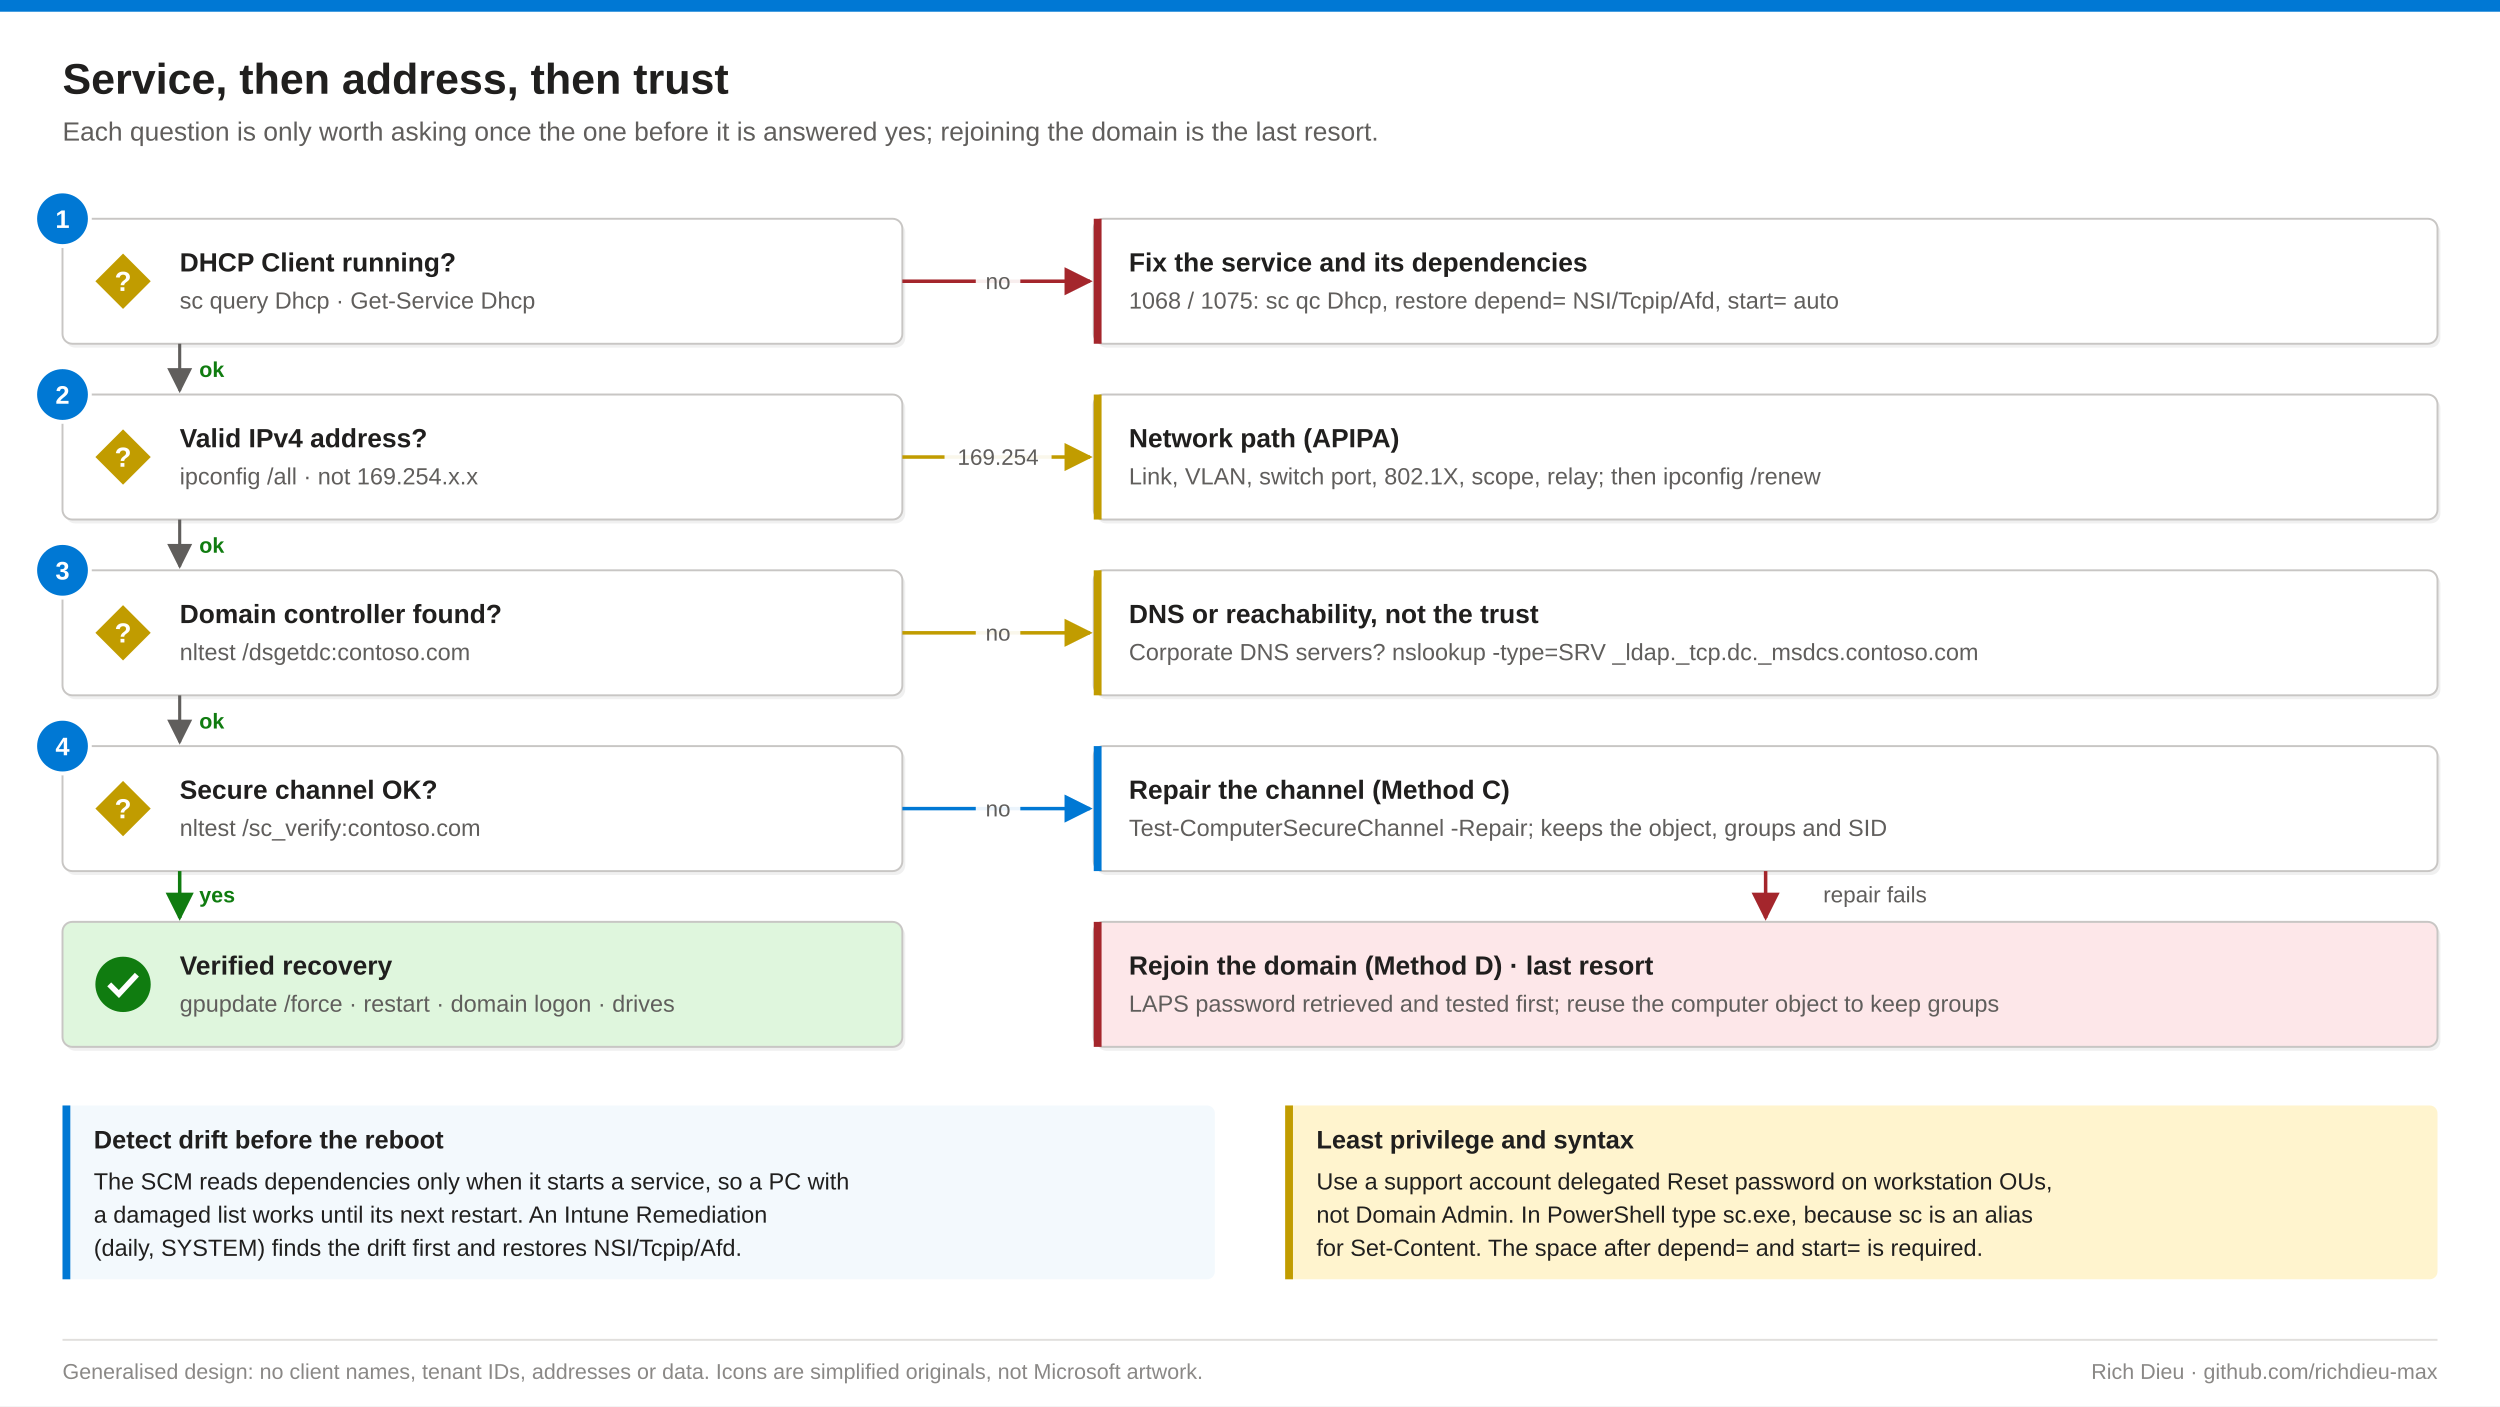
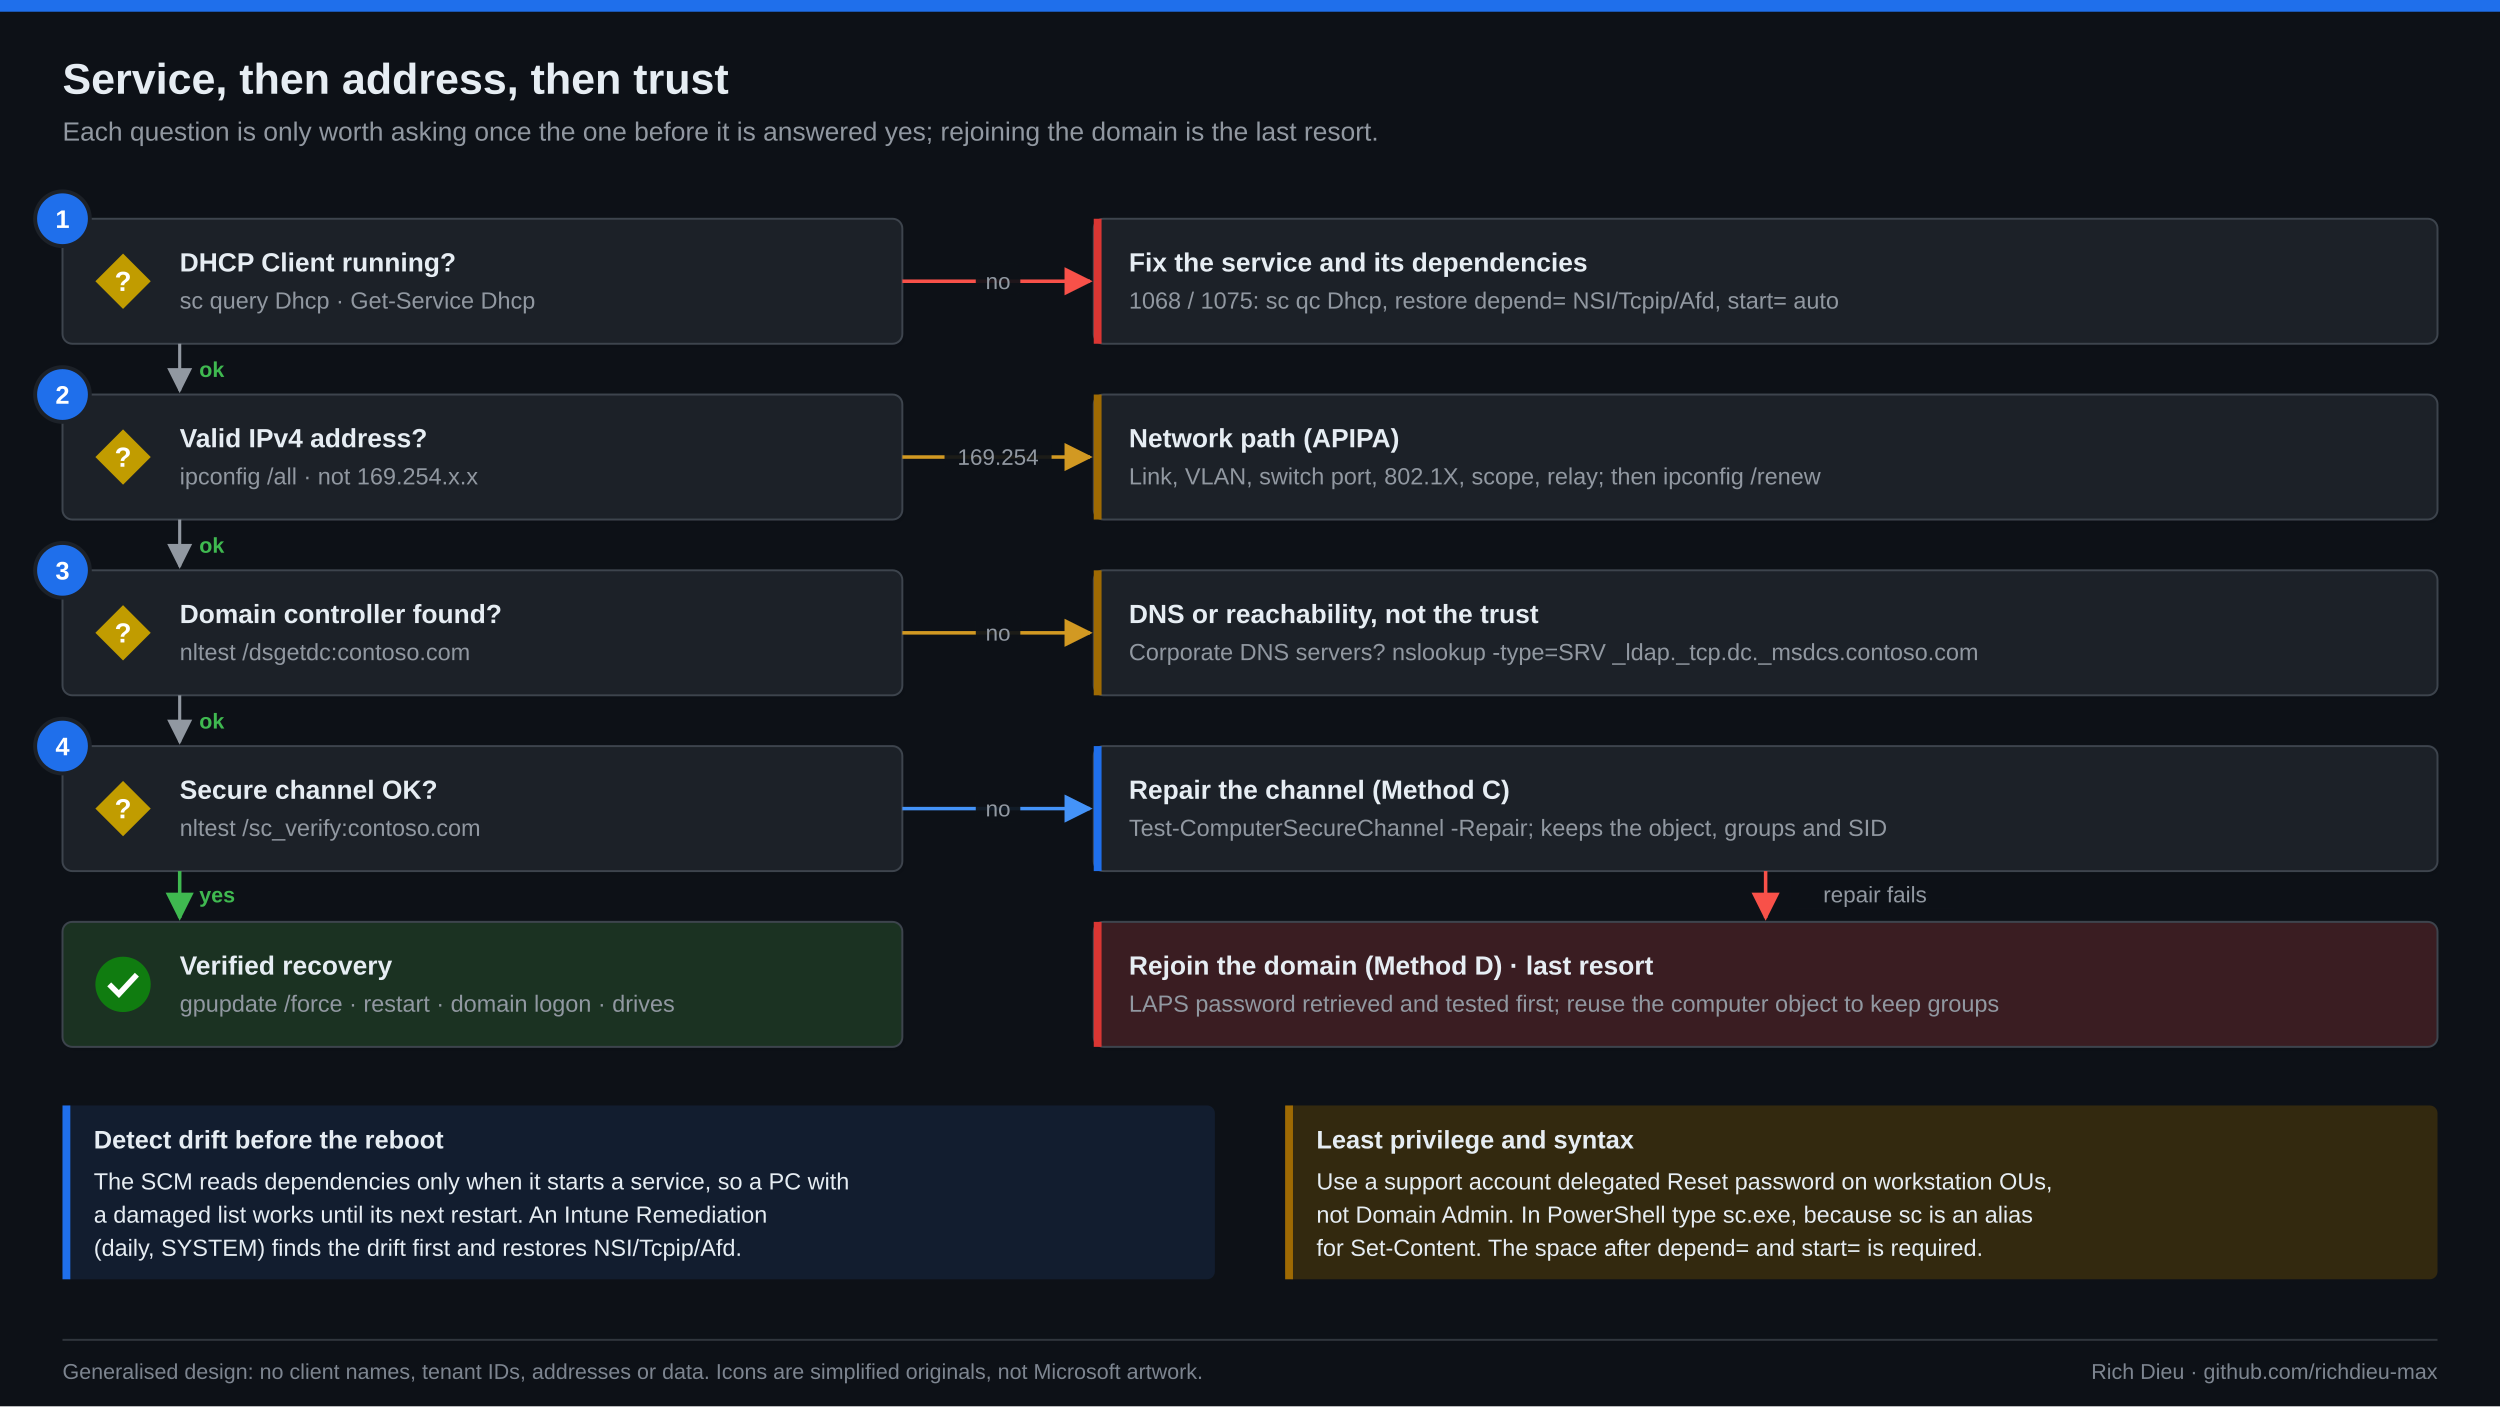
<svg xmlns="http://www.w3.org/2000/svg" viewBox="0 0 1280 720" width="1280" height="720" role="img" aria-label="Service, then address, then trust">
  <defs>
    <marker id="m605E5C" viewBox="0 0 10 10" refX="9" refY="5" markerWidth="8" markerHeight="8" orient="auto">
-       <path d="M0,0 L10,5 L0,10 z" fill="#605E5C" />
+       <path d="M0,0 L10,5 L0,10 z" fill="#9198A1" />
    </marker>
    <marker id="m605E5Cs" viewBox="0 0 10 10" refX="1" refY="5" markerWidth="8" markerHeight="8" orient="auto">
-       <path d="M10,0 L0,5 L10,10 z" fill="#605E5C" />
+       <path d="M10,0 L0,5 L10,10 z" fill="#9198A1" />
    </marker>
    <marker id="m0078D4" viewBox="0 0 10 10" refX="9" refY="5" markerWidth="8" markerHeight="8" orient="auto">
-       <path d="M0,0 L10,5 L0,10 z" fill="#0078D4" />
+       <path d="M0,0 L10,5 L0,10 z" fill="#4493F8" />
    </marker>
    <marker id="m0078D4s" viewBox="0 0 10 10" refX="1" refY="5" markerWidth="8" markerHeight="8" orient="auto">
-       <path d="M10,0 L0,5 L10,10 z" fill="#0078D4" />
+       <path d="M10,0 L0,5 L10,10 z" fill="#4493F8" />
    </marker>
    <marker id="mC19C00" viewBox="0 0 10 10" refX="9" refY="5" markerWidth="8" markerHeight="8" orient="auto">
-       <path d="M0,0 L10,5 L0,10 z" fill="#C19C00" />
+       <path d="M0,0 L10,5 L0,10 z" fill="#D29922" />
    </marker>
    <marker id="mC19C00s" viewBox="0 0 10 10" refX="1" refY="5" markerWidth="8" markerHeight="8" orient="auto">
-       <path d="M10,0 L0,5 L10,10 z" fill="#C19C00" />
+       <path d="M10,0 L0,5 L10,10 z" fill="#D29922" />
    </marker>
    <marker id="mA4262C" viewBox="0 0 10 10" refX="9" refY="5" markerWidth="8" markerHeight="8" orient="auto">
-       <path d="M0,0 L10,5 L0,10 z" fill="#A4262C" />
+       <path d="M0,0 L10,5 L0,10 z" fill="#F85149" />
    </marker>
    <marker id="mA4262Cs" viewBox="0 0 10 10" refX="1" refY="5" markerWidth="8" markerHeight="8" orient="auto">
-       <path d="M10,0 L0,5 L10,10 z" fill="#A4262C" />
+       <path d="M10,0 L0,5 L10,10 z" fill="#F85149" />
    </marker>
    <marker id="m107C10" viewBox="0 0 10 10" refX="9" refY="5" markerWidth="8" markerHeight="8" orient="auto">
-       <path d="M0,0 L10,5 L0,10 z" fill="#107C10" />
+       <path d="M0,0 L10,5 L0,10 z" fill="#3FB950" />
    </marker>
    <marker id="m107C10s" viewBox="0 0 10 10" refX="1" refY="5" markerWidth="8" markerHeight="8" orient="auto">
-       <path d="M10,0 L0,5 L10,10 z" fill="#107C10" />
+       <path d="M10,0 L0,5 L10,10 z" fill="#3FB950" />
    </marker>
  </defs>
-   <rect width="1280" height="720" fill="#fff" />
-   <rect x="0" y="0" width="1280" height="6" fill="#0078D4" />
-   <text x="32" y="48" font-family="'Segoe UI', 'Segoe UI Web', -apple-system, BlinkMacSystemFont, 'Helvetica Neue', Arial, sans-serif" font-size="22" font-weight="600" fill="#201F1E">Service, then address, then trust</text>
-   <text x="32" y="72" font-family="'Segoe UI', 'Segoe UI Web', -apple-system, BlinkMacSystemFont, 'Helvetica Neue', Arial, sans-serif" font-size="13.5" fill="#605E5C">Each question is only worth asking once the one before it is answered yes; rejoining the domain is the last resort.</text>
+   <rect width="1280" height="720" fill="#0D1117" />
+   <rect x="0" y="0" width="1280" height="6" fill="#1F6FEB" />
+   <text x="32" y="48" font-family="'Segoe UI', 'Segoe UI Web', -apple-system, BlinkMacSystemFont, 'Helvetica Neue', Arial, sans-serif" font-size="22" font-weight="600" fill="#E6EDF3">Service, then address, then trust</text>
+   <text x="32" y="72" font-family="'Segoe UI', 'Segoe UI Web', -apple-system, BlinkMacSystemFont, 'Helvetica Neue', Arial, sans-serif" font-size="13.5" fill="#9198A1">Each question is only worth asking once the one before it is answered yes; rejoining the domain is the last resort.</text>
  <rect x="33.5" y="114" width="430" height="64" rx="5" fill="#000" opacity="0.06" />
-   <rect x="32" y="112" width="430" height="64" rx="5" fill="#fff" stroke="#C8C6C4" stroke-width="1" />
+   <rect x="32" y="112" width="430" height="64" rx="5" fill="#1C2128" stroke="#3D444D" stroke-width="1" />
  <rect x="561.5" y="114" width="688" height="64" rx="5" fill="#000" opacity="0.06" />
-   <rect x="560" y="112" width="688" height="64" rx="5" fill="#fff" stroke="#C8C6C4" stroke-width="1" />
-   <rect x="560" y="112" width="4" height="64" rx="0" fill="#A4262C" />
-   <path d="M462,144.0 L558,144.0" fill="none" stroke="#A4262C" stroke-width="1.8" marker-end="url(#mA4262C)" stroke-linejoin="round" />
-   <path d="M92,176 L92,200" fill="none" stroke="#605E5C" stroke-width="1.6" marker-end="url(#m605E5C)" stroke-linejoin="round" />
+   <rect x="560" y="112" width="688" height="64" rx="5" fill="#1C2128" stroke="#3D444D" stroke-width="1" />
+   <rect x="560" y="112" width="4" height="64" rx="0" fill="#DA3633" />
+   <path d="M462,144.0 L558,144.0" fill="none" stroke="#F85149" stroke-width="1.8" marker-end="url(#mA4262C)" stroke-linejoin="round" />
+   <path d="M92,176 L92,200" fill="none" stroke="#9198A1" stroke-width="1.6" marker-end="url(#m605E5C)" stroke-linejoin="round" />
  <rect x="33.5" y="204" width="430" height="64" rx="5" fill="#000" opacity="0.06" />
-   <rect x="32" y="202" width="430" height="64" rx="5" fill="#fff" stroke="#C8C6C4" stroke-width="1" />
+   <rect x="32" y="202" width="430" height="64" rx="5" fill="#1C2128" stroke="#3D444D" stroke-width="1" />
  <rect x="561.5" y="204" width="688" height="64" rx="5" fill="#000" opacity="0.06" />
-   <rect x="560" y="202" width="688" height="64" rx="5" fill="#fff" stroke="#C8C6C4" stroke-width="1" />
-   <rect x="560" y="202" width="4" height="64" rx="0" fill="#C19C00" />
-   <path d="M462,234.0 L558,234.0" fill="none" stroke="#C19C00" stroke-width="1.8" marker-end="url(#mC19C00)" stroke-linejoin="round" />
-   <path d="M92,266 L92,290" fill="none" stroke="#605E5C" stroke-width="1.6" marker-end="url(#m605E5C)" stroke-linejoin="round" />
+   <rect x="560" y="202" width="688" height="64" rx="5" fill="#1C2128" stroke="#3D444D" stroke-width="1" />
+   <rect x="560" y="202" width="4" height="64" rx="0" fill="#9E6A03" />
+   <path d="M462,234.0 L558,234.0" fill="none" stroke="#D29922" stroke-width="1.8" marker-end="url(#mC19C00)" stroke-linejoin="round" />
+   <path d="M92,266 L92,290" fill="none" stroke="#9198A1" stroke-width="1.6" marker-end="url(#m605E5C)" stroke-linejoin="round" />
  <rect x="33.5" y="294" width="430" height="64" rx="5" fill="#000" opacity="0.06" />
-   <rect x="32" y="292" width="430" height="64" rx="5" fill="#fff" stroke="#C8C6C4" stroke-width="1" />
+   <rect x="32" y="292" width="430" height="64" rx="5" fill="#1C2128" stroke="#3D444D" stroke-width="1" />
  <rect x="561.5" y="294" width="688" height="64" rx="5" fill="#000" opacity="0.06" />
-   <rect x="560" y="292" width="688" height="64" rx="5" fill="#fff" stroke="#C8C6C4" stroke-width="1" />
-   <rect x="560" y="292" width="4" height="64" rx="0" fill="#C19C00" />
-   <path d="M462,324.0 L558,324.0" fill="none" stroke="#C19C00" stroke-width="1.8" marker-end="url(#mC19C00)" stroke-linejoin="round" />
-   <path d="M92,356 L92,380" fill="none" stroke="#605E5C" stroke-width="1.6" marker-end="url(#m605E5C)" stroke-linejoin="round" />
+   <rect x="560" y="292" width="688" height="64" rx="5" fill="#1C2128" stroke="#3D444D" stroke-width="1" />
+   <rect x="560" y="292" width="4" height="64" rx="0" fill="#9E6A03" />
+   <path d="M462,324.0 L558,324.0" fill="none" stroke="#D29922" stroke-width="1.8" marker-end="url(#mC19C00)" stroke-linejoin="round" />
+   <path d="M92,356 L92,380" fill="none" stroke="#9198A1" stroke-width="1.6" marker-end="url(#m605E5C)" stroke-linejoin="round" />
  <rect x="33.5" y="384" width="430" height="64" rx="5" fill="#000" opacity="0.06" />
-   <rect x="32" y="382" width="430" height="64" rx="5" fill="#fff" stroke="#C8C6C4" stroke-width="1" />
+   <rect x="32" y="382" width="430" height="64" rx="5" fill="#1C2128" stroke="#3D444D" stroke-width="1" />
  <rect x="561.5" y="384" width="688" height="64" rx="5" fill="#000" opacity="0.06" />
-   <rect x="560" y="382" width="688" height="64" rx="5" fill="#fff" stroke="#C8C6C4" stroke-width="1" />
-   <rect x="560" y="382" width="4" height="64" rx="0" fill="#0078D4" />
-   <path d="M462,414.0 L558,414.0" fill="none" stroke="#0078D4" stroke-width="1.8" marker-end="url(#m0078D4)" stroke-linejoin="round" />
+   <rect x="560" y="382" width="688" height="64" rx="5" fill="#1C2128" stroke="#3D444D" stroke-width="1" />
+   <rect x="560" y="382" width="4" height="64" rx="0" fill="#1F6FEB" />
+   <path d="M462,414.0 L558,414.0" fill="none" stroke="#4493F8" stroke-width="1.8" marker-end="url(#m0078D4)" stroke-linejoin="round" />
  <rect x="561.5" y="474" width="688" height="64" rx="5" fill="#000" opacity="0.06" />
-   <rect x="560" y="472" width="688" height="64" rx="5" fill="#FDE7E9" stroke="#C8C6C4" stroke-width="1" />
-   <rect x="560" y="472" width="4" height="64" rx="0" fill="#A4262C" />
-   <path d="M904,446 L904,470" fill="none" stroke="#A4262C" stroke-width="1.8" marker-end="url(#mA4262C)" stroke-linejoin="round" />
+   <rect x="560" y="472" width="688" height="64" rx="5" fill="#3A1D22" stroke="#3D444D" stroke-width="1" />
+   <rect x="560" y="472" width="4" height="64" rx="0" fill="#DA3633" />
+   <path d="M904,446 L904,470" fill="none" stroke="#F85149" stroke-width="1.8" marker-end="url(#mA4262C)" stroke-linejoin="round" />
  <rect x="33.5" y="474" width="430" height="64" rx="5" fill="#000" opacity="0.06" />
-   <rect x="32" y="472" width="430" height="64" rx="5" fill="#DFF6DD" stroke="#C8C6C4" stroke-width="1" />
-   <path d="M92,446 L92,470" fill="none" stroke="#107C10" stroke-width="1.8" marker-end="url(#m107C10)" stroke-linejoin="round" />
-   <rect x="32" y="566" width="590" height="89" rx="4" fill="#F3F9FD" />
-   <rect x="32" y="566" width="4" height="89" rx="0" fill="#0078D4" />
-   <rect x="658" y="566" width="590" height="89" rx="4" fill="#FFF4CE" />
-   <rect x="658" y="566" width="4" height="89" rx="0" fill="#C19C00" />
+   <rect x="32" y="472" width="430" height="64" rx="5" fill="#1B3222" stroke="#3D444D" stroke-width="1" />
+   <path d="M92,446 L92,470" fill="none" stroke="#3FB950" stroke-width="1.8" marker-end="url(#m107C10)" stroke-linejoin="round" />
+   <rect x="32" y="566" width="590" height="89" rx="4" fill="#121D2F" />
+   <rect x="32" y="566" width="4" height="89" rx="0" fill="#1F6FEB" />
+   <rect x="658" y="566" width="590" height="89" rx="4" fill="#33290F" />
+   <rect x="658" y="566" width="4" height="89" rx="0" fill="#9E6A03" />
  <g transform="translate(46,127.0) scale(0.7083)">
    <path d="M24 4 L44 24 L24 44 L4 24 Z" fill="#C19C00" />
    <text x="24" y="31" font-family="Arial" font-weight="700" font-size="20" fill="#fff" text-anchor="middle">?</text>
  </g>
-   <text x="92" y="139" font-family="'Segoe UI', 'Segoe UI Web', -apple-system, BlinkMacSystemFont, 'Helvetica Neue', Arial, sans-serif" font-size="13.5" font-weight="600" fill="#201F1E" text-anchor="start">DHCP Client running?</text>
-   <text x="92" y="158" font-family="'Segoe UI', 'Segoe UI Web', -apple-system, BlinkMacSystemFont, 'Helvetica Neue', Arial, sans-serif" font-size="12" font-weight="400" fill="#605E5C" text-anchor="start">sc query Dhcp · Get-Service Dhcp</text>
-   <circle cx="32" cy="112" r="15" fill="#fff" />
-   <circle cx="32" cy="112" r="13" fill="#0078D4" />
+   <text x="92" y="139" font-family="'Segoe UI', 'Segoe UI Web', -apple-system, BlinkMacSystemFont, 'Helvetica Neue', Arial, sans-serif" font-size="13.5" font-weight="600" fill="#E6EDF3" text-anchor="start">DHCP Client running?</text>
+   <text x="92" y="158" font-family="'Segoe UI', 'Segoe UI Web', -apple-system, BlinkMacSystemFont, 'Helvetica Neue', Arial, sans-serif" font-size="12" font-weight="400" fill="#9198A1" text-anchor="start">sc query Dhcp · Get-Service Dhcp</text>
+   <circle cx="32" cy="112" r="15" fill="#1C2128" />
+   <circle cx="32" cy="112" r="13" fill="#1F6FEB" />
  <text x="32" y="116.7" font-family="'Segoe UI', 'Segoe UI Web', -apple-system, BlinkMacSystemFont, 'Helvetica Neue', Arial, sans-serif" font-size="13" font-weight="700" fill="#fff" text-anchor="middle">1</text>
-   <text x="578" y="139" font-family="'Segoe UI', 'Segoe UI Web', -apple-system, BlinkMacSystemFont, 'Helvetica Neue', Arial, sans-serif" font-size="13.5" font-weight="600" fill="#201F1E" text-anchor="start">Fix the service and its dependencies</text>
-   <text x="578" y="158" font-family="'Segoe UI', 'Segoe UI Web', -apple-system, BlinkMacSystemFont, 'Helvetica Neue', Arial, sans-serif" font-size="12" font-weight="400" fill="#605E5C" text-anchor="start">1068 / 1075: sc qc Dhcp, restore depend= NSI/Tcpip/Afd, start= auto</text>
-   <rect x="499.6" y="135.0" width="22.8" height="16" rx="3" fill="#fff" opacity="0.92" />
-   <text x="511.0" y="148.0" font-family="'Segoe UI', 'Segoe UI Web', -apple-system, BlinkMacSystemFont, 'Helvetica Neue', Arial, sans-serif" font-size="11.5" font-weight="400" fill="#605E5C" text-anchor="middle">no</text>
-   <text x="102" y="193.0" font-family="'Segoe UI', 'Segoe UI Web', -apple-system, BlinkMacSystemFont, 'Helvetica Neue', Arial, sans-serif" font-size="11" font-weight="600" fill="#107C10" text-anchor="start">ok</text>
+   <text x="578" y="139" font-family="'Segoe UI', 'Segoe UI Web', -apple-system, BlinkMacSystemFont, 'Helvetica Neue', Arial, sans-serif" font-size="13.5" font-weight="600" fill="#E6EDF3" text-anchor="start">Fix the service and its dependencies</text>
+   <text x="578" y="158" font-family="'Segoe UI', 'Segoe UI Web', -apple-system, BlinkMacSystemFont, 'Helvetica Neue', Arial, sans-serif" font-size="12" font-weight="400" fill="#9198A1" text-anchor="start">1068 / 1075: sc qc Dhcp, restore depend= NSI/Tcpip/Afd, start= auto</text>
+   <rect x="499.6" y="135.0" width="22.8" height="16" rx="3" fill="#0D1117" opacity="0.92" />
+   <text x="511.0" y="148.0" font-family="'Segoe UI', 'Segoe UI Web', -apple-system, BlinkMacSystemFont, 'Helvetica Neue', Arial, sans-serif" font-size="11.5" font-weight="400" fill="#9198A1" text-anchor="middle">no</text>
+   <text x="102" y="193.0" font-family="'Segoe UI', 'Segoe UI Web', -apple-system, BlinkMacSystemFont, 'Helvetica Neue', Arial, sans-serif" font-size="11" font-weight="600" fill="#3FB950" text-anchor="start">ok</text>
  <g transform="translate(46,217.0) scale(0.7083)">
    <path d="M24 4 L44 24 L24 44 L4 24 Z" fill="#C19C00" />
    <text x="24" y="31" font-family="Arial" font-weight="700" font-size="20" fill="#fff" text-anchor="middle">?</text>
  </g>
-   <text x="92" y="229" font-family="'Segoe UI', 'Segoe UI Web', -apple-system, BlinkMacSystemFont, 'Helvetica Neue', Arial, sans-serif" font-size="13.5" font-weight="600" fill="#201F1E" text-anchor="start">Valid IPv4 address?</text>
-   <text x="92" y="248" font-family="'Segoe UI', 'Segoe UI Web', -apple-system, BlinkMacSystemFont, 'Helvetica Neue', Arial, sans-serif" font-size="12" font-weight="400" fill="#605E5C" text-anchor="start">ipconfig /all · not 169.254.x.x</text>
-   <circle cx="32" cy="202" r="15" fill="#fff" />
-   <circle cx="32" cy="202" r="13" fill="#0078D4" />
+   <text x="92" y="229" font-family="'Segoe UI', 'Segoe UI Web', -apple-system, BlinkMacSystemFont, 'Helvetica Neue', Arial, sans-serif" font-size="13.5" font-weight="600" fill="#E6EDF3" text-anchor="start">Valid IPv4 address?</text>
+   <text x="92" y="248" font-family="'Segoe UI', 'Segoe UI Web', -apple-system, BlinkMacSystemFont, 'Helvetica Neue', Arial, sans-serif" font-size="12" font-weight="400" fill="#9198A1" text-anchor="start">ipconfig /all · not 169.254.x.x</text>
+   <circle cx="32" cy="202" r="15" fill="#1C2128" />
+   <circle cx="32" cy="202" r="13" fill="#1F6FEB" />
  <text x="32" y="206.7" font-family="'Segoe UI', 'Segoe UI Web', -apple-system, BlinkMacSystemFont, 'Helvetica Neue', Arial, sans-serif" font-size="13" font-weight="700" fill="#fff" text-anchor="middle">2</text>
-   <text x="578" y="229" font-family="'Segoe UI', 'Segoe UI Web', -apple-system, BlinkMacSystemFont, 'Helvetica Neue', Arial, sans-serif" font-size="13.5" font-weight="600" fill="#201F1E" text-anchor="start">Network path (APIPA)</text>
-   <text x="578" y="248" font-family="'Segoe UI', 'Segoe UI Web', -apple-system, BlinkMacSystemFont, 'Helvetica Neue', Arial, sans-serif" font-size="12" font-weight="400" fill="#605E5C" text-anchor="start">Link, VLAN, switch port, 802.1X, scope, relay; then ipconfig /renew</text>
-   <rect x="483.6" y="225.0" width="54.8" height="16" rx="3" fill="#fff" opacity="0.92" />
-   <text x="511.0" y="238.0" font-family="'Segoe UI', 'Segoe UI Web', -apple-system, BlinkMacSystemFont, 'Helvetica Neue', Arial, sans-serif" font-size="11.5" font-weight="400" fill="#605E5C" text-anchor="middle">169.254</text>
-   <text x="102" y="283.0" font-family="'Segoe UI', 'Segoe UI Web', -apple-system, BlinkMacSystemFont, 'Helvetica Neue', Arial, sans-serif" font-size="11" font-weight="600" fill="#107C10" text-anchor="start">ok</text>
+   <text x="578" y="229" font-family="'Segoe UI', 'Segoe UI Web', -apple-system, BlinkMacSystemFont, 'Helvetica Neue', Arial, sans-serif" font-size="13.5" font-weight="600" fill="#E6EDF3" text-anchor="start">Network path (APIPA)</text>
+   <text x="578" y="248" font-family="'Segoe UI', 'Segoe UI Web', -apple-system, BlinkMacSystemFont, 'Helvetica Neue', Arial, sans-serif" font-size="12" font-weight="400" fill="#9198A1" text-anchor="start">Link, VLAN, switch port, 802.1X, scope, relay; then ipconfig /renew</text>
+   <rect x="483.6" y="225.0" width="54.8" height="16" rx="3" fill="#0D1117" opacity="0.92" />
+   <text x="511.0" y="238.0" font-family="'Segoe UI', 'Segoe UI Web', -apple-system, BlinkMacSystemFont, 'Helvetica Neue', Arial, sans-serif" font-size="11.5" font-weight="400" fill="#9198A1" text-anchor="middle">169.254</text>
+   <text x="102" y="283.0" font-family="'Segoe UI', 'Segoe UI Web', -apple-system, BlinkMacSystemFont, 'Helvetica Neue', Arial, sans-serif" font-size="11" font-weight="600" fill="#3FB950" text-anchor="start">ok</text>
  <g transform="translate(46,307.0) scale(0.7083)">
    <path d="M24 4 L44 24 L24 44 L4 24 Z" fill="#C19C00" />
    <text x="24" y="31" font-family="Arial" font-weight="700" font-size="20" fill="#fff" text-anchor="middle">?</text>
  </g>
-   <text x="92" y="319" font-family="'Segoe UI', 'Segoe UI Web', -apple-system, BlinkMacSystemFont, 'Helvetica Neue', Arial, sans-serif" font-size="13.5" font-weight="600" fill="#201F1E" text-anchor="start">Domain controller found?</text>
-   <text x="92" y="338" font-family="'Segoe UI', 'Segoe UI Web', -apple-system, BlinkMacSystemFont, 'Helvetica Neue', Arial, sans-serif" font-size="12" font-weight="400" fill="#605E5C" text-anchor="start">nltest /dsgetdc:contoso.com</text>
-   <circle cx="32" cy="292" r="15" fill="#fff" />
-   <circle cx="32" cy="292" r="13" fill="#0078D4" />
+   <text x="92" y="319" font-family="'Segoe UI', 'Segoe UI Web', -apple-system, BlinkMacSystemFont, 'Helvetica Neue', Arial, sans-serif" font-size="13.5" font-weight="600" fill="#E6EDF3" text-anchor="start">Domain controller found?</text>
+   <text x="92" y="338" font-family="'Segoe UI', 'Segoe UI Web', -apple-system, BlinkMacSystemFont, 'Helvetica Neue', Arial, sans-serif" font-size="12" font-weight="400" fill="#9198A1" text-anchor="start">nltest /dsgetdc:contoso.com</text>
+   <circle cx="32" cy="292" r="15" fill="#1C2128" />
+   <circle cx="32" cy="292" r="13" fill="#1F6FEB" />
  <text x="32" y="296.7" font-family="'Segoe UI', 'Segoe UI Web', -apple-system, BlinkMacSystemFont, 'Helvetica Neue', Arial, sans-serif" font-size="13" font-weight="700" fill="#fff" text-anchor="middle">3</text>
-   <text x="578" y="319" font-family="'Segoe UI', 'Segoe UI Web', -apple-system, BlinkMacSystemFont, 'Helvetica Neue', Arial, sans-serif" font-size="13.5" font-weight="600" fill="#201F1E" text-anchor="start">DNS or reachability, not the trust</text>
-   <text x="578" y="338" font-family="'Segoe UI', 'Segoe UI Web', -apple-system, BlinkMacSystemFont, 'Helvetica Neue', Arial, sans-serif" font-size="12" font-weight="400" fill="#605E5C" text-anchor="start">Corporate DNS servers? nslookup -type=SRV _ldap._tcp.dc._msdcs.contoso.com</text>
-   <rect x="499.6" y="315.0" width="22.8" height="16" rx="3" fill="#fff" opacity="0.92" />
-   <text x="511.0" y="328.0" font-family="'Segoe UI', 'Segoe UI Web', -apple-system, BlinkMacSystemFont, 'Helvetica Neue', Arial, sans-serif" font-size="11.5" font-weight="400" fill="#605E5C" text-anchor="middle">no</text>
-   <text x="102" y="373.0" font-family="'Segoe UI', 'Segoe UI Web', -apple-system, BlinkMacSystemFont, 'Helvetica Neue', Arial, sans-serif" font-size="11" font-weight="600" fill="#107C10" text-anchor="start">ok</text>
+   <text x="578" y="319" font-family="'Segoe UI', 'Segoe UI Web', -apple-system, BlinkMacSystemFont, 'Helvetica Neue', Arial, sans-serif" font-size="13.5" font-weight="600" fill="#E6EDF3" text-anchor="start">DNS or reachability, not the trust</text>
+   <text x="578" y="338" font-family="'Segoe UI', 'Segoe UI Web', -apple-system, BlinkMacSystemFont, 'Helvetica Neue', Arial, sans-serif" font-size="12" font-weight="400" fill="#9198A1" text-anchor="start">Corporate DNS servers? nslookup -type=SRV _ldap._tcp.dc._msdcs.contoso.com</text>
+   <rect x="499.6" y="315.0" width="22.8" height="16" rx="3" fill="#0D1117" opacity="0.92" />
+   <text x="511.0" y="328.0" font-family="'Segoe UI', 'Segoe UI Web', -apple-system, BlinkMacSystemFont, 'Helvetica Neue', Arial, sans-serif" font-size="11.5" font-weight="400" fill="#9198A1" text-anchor="middle">no</text>
+   <text x="102" y="373.0" font-family="'Segoe UI', 'Segoe UI Web', -apple-system, BlinkMacSystemFont, 'Helvetica Neue', Arial, sans-serif" font-size="11" font-weight="600" fill="#3FB950" text-anchor="start">ok</text>
  <g transform="translate(46,397.0) scale(0.7083)">
    <path d="M24 4 L44 24 L24 44 L4 24 Z" fill="#C19C00" />
    <text x="24" y="31" font-family="Arial" font-weight="700" font-size="20" fill="#fff" text-anchor="middle">?</text>
  </g>
-   <text x="92" y="409" font-family="'Segoe UI', 'Segoe UI Web', -apple-system, BlinkMacSystemFont, 'Helvetica Neue', Arial, sans-serif" font-size="13.5" font-weight="600" fill="#201F1E" text-anchor="start">Secure channel OK?</text>
-   <text x="92" y="428" font-family="'Segoe UI', 'Segoe UI Web', -apple-system, BlinkMacSystemFont, 'Helvetica Neue', Arial, sans-serif" font-size="12" font-weight="400" fill="#605E5C" text-anchor="start">nltest /sc_verify:contoso.com</text>
-   <circle cx="32" cy="382" r="15" fill="#fff" />
-   <circle cx="32" cy="382" r="13" fill="#0078D4" />
+   <text x="92" y="409" font-family="'Segoe UI', 'Segoe UI Web', -apple-system, BlinkMacSystemFont, 'Helvetica Neue', Arial, sans-serif" font-size="13.5" font-weight="600" fill="#E6EDF3" text-anchor="start">Secure channel OK?</text>
+   <text x="92" y="428" font-family="'Segoe UI', 'Segoe UI Web', -apple-system, BlinkMacSystemFont, 'Helvetica Neue', Arial, sans-serif" font-size="12" font-weight="400" fill="#9198A1" text-anchor="start">nltest /sc_verify:contoso.com</text>
+   <circle cx="32" cy="382" r="15" fill="#1C2128" />
+   <circle cx="32" cy="382" r="13" fill="#1F6FEB" />
  <text x="32" y="386.7" font-family="'Segoe UI', 'Segoe UI Web', -apple-system, BlinkMacSystemFont, 'Helvetica Neue', Arial, sans-serif" font-size="13" font-weight="700" fill="#fff" text-anchor="middle">4</text>
-   <text x="578" y="409" font-family="'Segoe UI', 'Segoe UI Web', -apple-system, BlinkMacSystemFont, 'Helvetica Neue', Arial, sans-serif" font-size="13.5" font-weight="600" fill="#201F1E" text-anchor="start">Repair the channel (Method C)</text>
-   <text x="578" y="428" font-family="'Segoe UI', 'Segoe UI Web', -apple-system, BlinkMacSystemFont, 'Helvetica Neue', Arial, sans-serif" font-size="12" font-weight="400" fill="#605E5C" text-anchor="start">Test-ComputerSecureChannel -Repair; keeps the object, groups and SID</text>
-   <rect x="499.6" y="405.0" width="22.8" height="16" rx="3" fill="#fff" opacity="0.92" />
-   <text x="511.0" y="418.0" font-family="'Segoe UI', 'Segoe UI Web', -apple-system, BlinkMacSystemFont, 'Helvetica Neue', Arial, sans-serif" font-size="11.5" font-weight="400" fill="#605E5C" text-anchor="middle">no</text>
-   <text x="578" y="499" font-family="'Segoe UI', 'Segoe UI Web', -apple-system, BlinkMacSystemFont, 'Helvetica Neue', Arial, sans-serif" font-size="13.5" font-weight="600" fill="#201F1E" text-anchor="start">Rejoin the domain (Method D) · last resort</text>
-   <text x="578" y="518" font-family="'Segoe UI', 'Segoe UI Web', -apple-system, BlinkMacSystemFont, 'Helvetica Neue', Arial, sans-serif" font-size="12" font-weight="400" fill="#605E5C" text-anchor="start">LAPS password retrieved and tested first; reuse the computer object to keep groups</text>
-   <rect x="916.6" y="449" width="86.8" height="16" rx="3" fill="#fff" opacity="0.92" />
-   <text x="960" y="462" font-family="'Segoe UI', 'Segoe UI Web', -apple-system, BlinkMacSystemFont, 'Helvetica Neue', Arial, sans-serif" font-size="11.5" font-weight="400" fill="#605E5C" text-anchor="middle">repair fails</text>
+   <text x="578" y="409" font-family="'Segoe UI', 'Segoe UI Web', -apple-system, BlinkMacSystemFont, 'Helvetica Neue', Arial, sans-serif" font-size="13.5" font-weight="600" fill="#E6EDF3" text-anchor="start">Repair the channel (Method C)</text>
+   <text x="578" y="428" font-family="'Segoe UI', 'Segoe UI Web', -apple-system, BlinkMacSystemFont, 'Helvetica Neue', Arial, sans-serif" font-size="12" font-weight="400" fill="#9198A1" text-anchor="start">Test-ComputerSecureChannel -Repair; keeps the object, groups and SID</text>
+   <rect x="499.6" y="405.0" width="22.8" height="16" rx="3" fill="#0D1117" opacity="0.92" />
+   <text x="511.0" y="418.0" font-family="'Segoe UI', 'Segoe UI Web', -apple-system, BlinkMacSystemFont, 'Helvetica Neue', Arial, sans-serif" font-size="11.5" font-weight="400" fill="#9198A1" text-anchor="middle">no</text>
+   <text x="578" y="499" font-family="'Segoe UI', 'Segoe UI Web', -apple-system, BlinkMacSystemFont, 'Helvetica Neue', Arial, sans-serif" font-size="13.5" font-weight="600" fill="#E6EDF3" text-anchor="start">Rejoin the domain (Method D) · last resort</text>
+   <text x="578" y="518" font-family="'Segoe UI', 'Segoe UI Web', -apple-system, BlinkMacSystemFont, 'Helvetica Neue', Arial, sans-serif" font-size="12" font-weight="400" fill="#9198A1" text-anchor="start">LAPS password retrieved and tested first; reuse the computer object to keep groups</text>
+   <rect x="916.6" y="449" width="86.8" height="16" rx="3" fill="#0D1117" opacity="0.92" />
+   <text x="960" y="462" font-family="'Segoe UI', 'Segoe UI Web', -apple-system, BlinkMacSystemFont, 'Helvetica Neue', Arial, sans-serif" font-size="11.5" font-weight="400" fill="#9198A1" text-anchor="middle">repair fails</text>
  <g transform="translate(46,487) scale(0.7083)">
    <circle cx="24" cy="24" r="20" fill="#107C10" />
    <path d="M14 24 l7 7 13-14" stroke="#fff" stroke-width="4" fill="none" />
  </g>
-   <text x="92" y="499" font-family="'Segoe UI', 'Segoe UI Web', -apple-system, BlinkMacSystemFont, 'Helvetica Neue', Arial, sans-serif" font-size="13.5" font-weight="600" fill="#201F1E" text-anchor="start">Verified recovery</text>
-   <text x="92" y="518" font-family="'Segoe UI', 'Segoe UI Web', -apple-system, BlinkMacSystemFont, 'Helvetica Neue', Arial, sans-serif" font-size="12" font-weight="400" fill="#605E5C" text-anchor="start">gpupdate /force · restart · domain logon · drives</text>
-   <text x="102" y="462" font-family="'Segoe UI', 'Segoe UI Web', -apple-system, BlinkMacSystemFont, 'Helvetica Neue', Arial, sans-serif" font-size="11" font-weight="600" fill="#107C10" text-anchor="start">yes</text>
-   <text x="48" y="588" font-family="'Segoe UI', 'Segoe UI Web', -apple-system, BlinkMacSystemFont, 'Helvetica Neue', Arial, sans-serif" font-size="13" font-weight="600" fill="#201F1E" text-anchor="start">Detect drift before the reboot</text>
-   <text x="48" y="609" font-family="'Segoe UI', 'Segoe UI Web', -apple-system, BlinkMacSystemFont, 'Helvetica Neue', Arial, sans-serif" font-size="12" font-weight="400" fill="#201F1E" text-anchor="start">The SCM reads dependencies only when it starts a service, so a PC with</text>
-   <text x="48" y="626" font-family="'Segoe UI', 'Segoe UI Web', -apple-system, BlinkMacSystemFont, 'Helvetica Neue', Arial, sans-serif" font-size="12" font-weight="400" fill="#201F1E" text-anchor="start">a damaged list works until its next restart. An Intune Remediation</text>
-   <text x="48" y="643" font-family="'Segoe UI', 'Segoe UI Web', -apple-system, BlinkMacSystemFont, 'Helvetica Neue', Arial, sans-serif" font-size="12" font-weight="400" fill="#201F1E" text-anchor="start">(daily, SYSTEM) finds the drift first and restores NSI/Tcpip/Afd.</text>
-   <text x="674" y="588" font-family="'Segoe UI', 'Segoe UI Web', -apple-system, BlinkMacSystemFont, 'Helvetica Neue', Arial, sans-serif" font-size="13" font-weight="600" fill="#201F1E" text-anchor="start">Least privilege and syntax</text>
-   <text x="674" y="609" font-family="'Segoe UI', 'Segoe UI Web', -apple-system, BlinkMacSystemFont, 'Helvetica Neue', Arial, sans-serif" font-size="12" font-weight="400" fill="#201F1E" text-anchor="start">Use a support account delegated Reset password on workstation OUs,</text>
-   <text x="674" y="626" font-family="'Segoe UI', 'Segoe UI Web', -apple-system, BlinkMacSystemFont, 'Helvetica Neue', Arial, sans-serif" font-size="12" font-weight="400" fill="#201F1E" text-anchor="start">not Domain Admin. In PowerShell type sc.exe, because sc is an alias</text>
-   <text x="674" y="643" font-family="'Segoe UI', 'Segoe UI Web', -apple-system, BlinkMacSystemFont, 'Helvetica Neue', Arial, sans-serif" font-size="12" font-weight="400" fill="#201F1E" text-anchor="start">for Set-Content. The space after depend= and start= is required.</text>
-   <line x1="32" y1="686" x2="1248" y2="686" stroke="#E1DFDD" />
-   <text x="32" y="706" font-family="'Segoe UI', 'Segoe UI Web', -apple-system, BlinkMacSystemFont, 'Helvetica Neue', Arial, sans-serif" font-size="11" fill="#8A8886">Generalised design: no client names, tenant IDs, addresses or data. Icons are simplified originals, not Microsoft artwork.</text>
-   <text x="1248" y="706" font-family="'Segoe UI', 'Segoe UI Web', -apple-system, BlinkMacSystemFont, 'Helvetica Neue', Arial, sans-serif" font-size="11" fill="#8A8886" text-anchor="end">Rich Dieu · github.com/richdieu-max</text>
+   <text x="92" y="499" font-family="'Segoe UI', 'Segoe UI Web', -apple-system, BlinkMacSystemFont, 'Helvetica Neue', Arial, sans-serif" font-size="13.5" font-weight="600" fill="#E6EDF3" text-anchor="start">Verified recovery</text>
+   <text x="92" y="518" font-family="'Segoe UI', 'Segoe UI Web', -apple-system, BlinkMacSystemFont, 'Helvetica Neue', Arial, sans-serif" font-size="12" font-weight="400" fill="#9198A1" text-anchor="start">gpupdate /force · restart · domain logon · drives</text>
+   <text x="102" y="462" font-family="'Segoe UI', 'Segoe UI Web', -apple-system, BlinkMacSystemFont, 'Helvetica Neue', Arial, sans-serif" font-size="11" font-weight="600" fill="#3FB950" text-anchor="start">yes</text>
+   <text x="48" y="588" font-family="'Segoe UI', 'Segoe UI Web', -apple-system, BlinkMacSystemFont, 'Helvetica Neue', Arial, sans-serif" font-size="13" font-weight="600" fill="#E6EDF3" text-anchor="start">Detect drift before the reboot</text>
+   <text x="48" y="609" font-family="'Segoe UI', 'Segoe UI Web', -apple-system, BlinkMacSystemFont, 'Helvetica Neue', Arial, sans-serif" font-size="12" font-weight="400" fill="#E6EDF3" text-anchor="start">The SCM reads dependencies only when it starts a service, so a PC with</text>
+   <text x="48" y="626" font-family="'Segoe UI', 'Segoe UI Web', -apple-system, BlinkMacSystemFont, 'Helvetica Neue', Arial, sans-serif" font-size="12" font-weight="400" fill="#E6EDF3" text-anchor="start">a damaged list works until its next restart. An Intune Remediation</text>
+   <text x="48" y="643" font-family="'Segoe UI', 'Segoe UI Web', -apple-system, BlinkMacSystemFont, 'Helvetica Neue', Arial, sans-serif" font-size="12" font-weight="400" fill="#E6EDF3" text-anchor="start">(daily, SYSTEM) finds the drift first and restores NSI/Tcpip/Afd.</text>
+   <text x="674" y="588" font-family="'Segoe UI', 'Segoe UI Web', -apple-system, BlinkMacSystemFont, 'Helvetica Neue', Arial, sans-serif" font-size="13" font-weight="600" fill="#E6EDF3" text-anchor="start">Least privilege and syntax</text>
+   <text x="674" y="609" font-family="'Segoe UI', 'Segoe UI Web', -apple-system, BlinkMacSystemFont, 'Helvetica Neue', Arial, sans-serif" font-size="12" font-weight="400" fill="#E6EDF3" text-anchor="start">Use a support account delegated Reset password on workstation OUs,</text>
+   <text x="674" y="626" font-family="'Segoe UI', 'Segoe UI Web', -apple-system, BlinkMacSystemFont, 'Helvetica Neue', Arial, sans-serif" font-size="12" font-weight="400" fill="#E6EDF3" text-anchor="start">not Domain Admin. In PowerShell type sc.exe, because sc is an alias</text>
+   <text x="674" y="643" font-family="'Segoe UI', 'Segoe UI Web', -apple-system, BlinkMacSystemFont, 'Helvetica Neue', Arial, sans-serif" font-size="12" font-weight="400" fill="#E6EDF3" text-anchor="start">for Set-Content. The space after depend= and start= is required.</text>
+   <line x1="32" y1="686" x2="1248" y2="686" stroke="#30363D" />
+   <text x="32" y="706" font-family="'Segoe UI', 'Segoe UI Web', -apple-system, BlinkMacSystemFont, 'Helvetica Neue', Arial, sans-serif" font-size="11" fill="#7D8590">Generalised design: no client names, tenant IDs, addresses or data. Icons are simplified originals, not Microsoft artwork.</text>
+   <text x="1248" y="706" font-family="'Segoe UI', 'Segoe UI Web', -apple-system, BlinkMacSystemFont, 'Helvetica Neue', Arial, sans-serif" font-size="11" fill="#7D8590" text-anchor="end">Rich Dieu · github.com/richdieu-max</text>
</svg>
